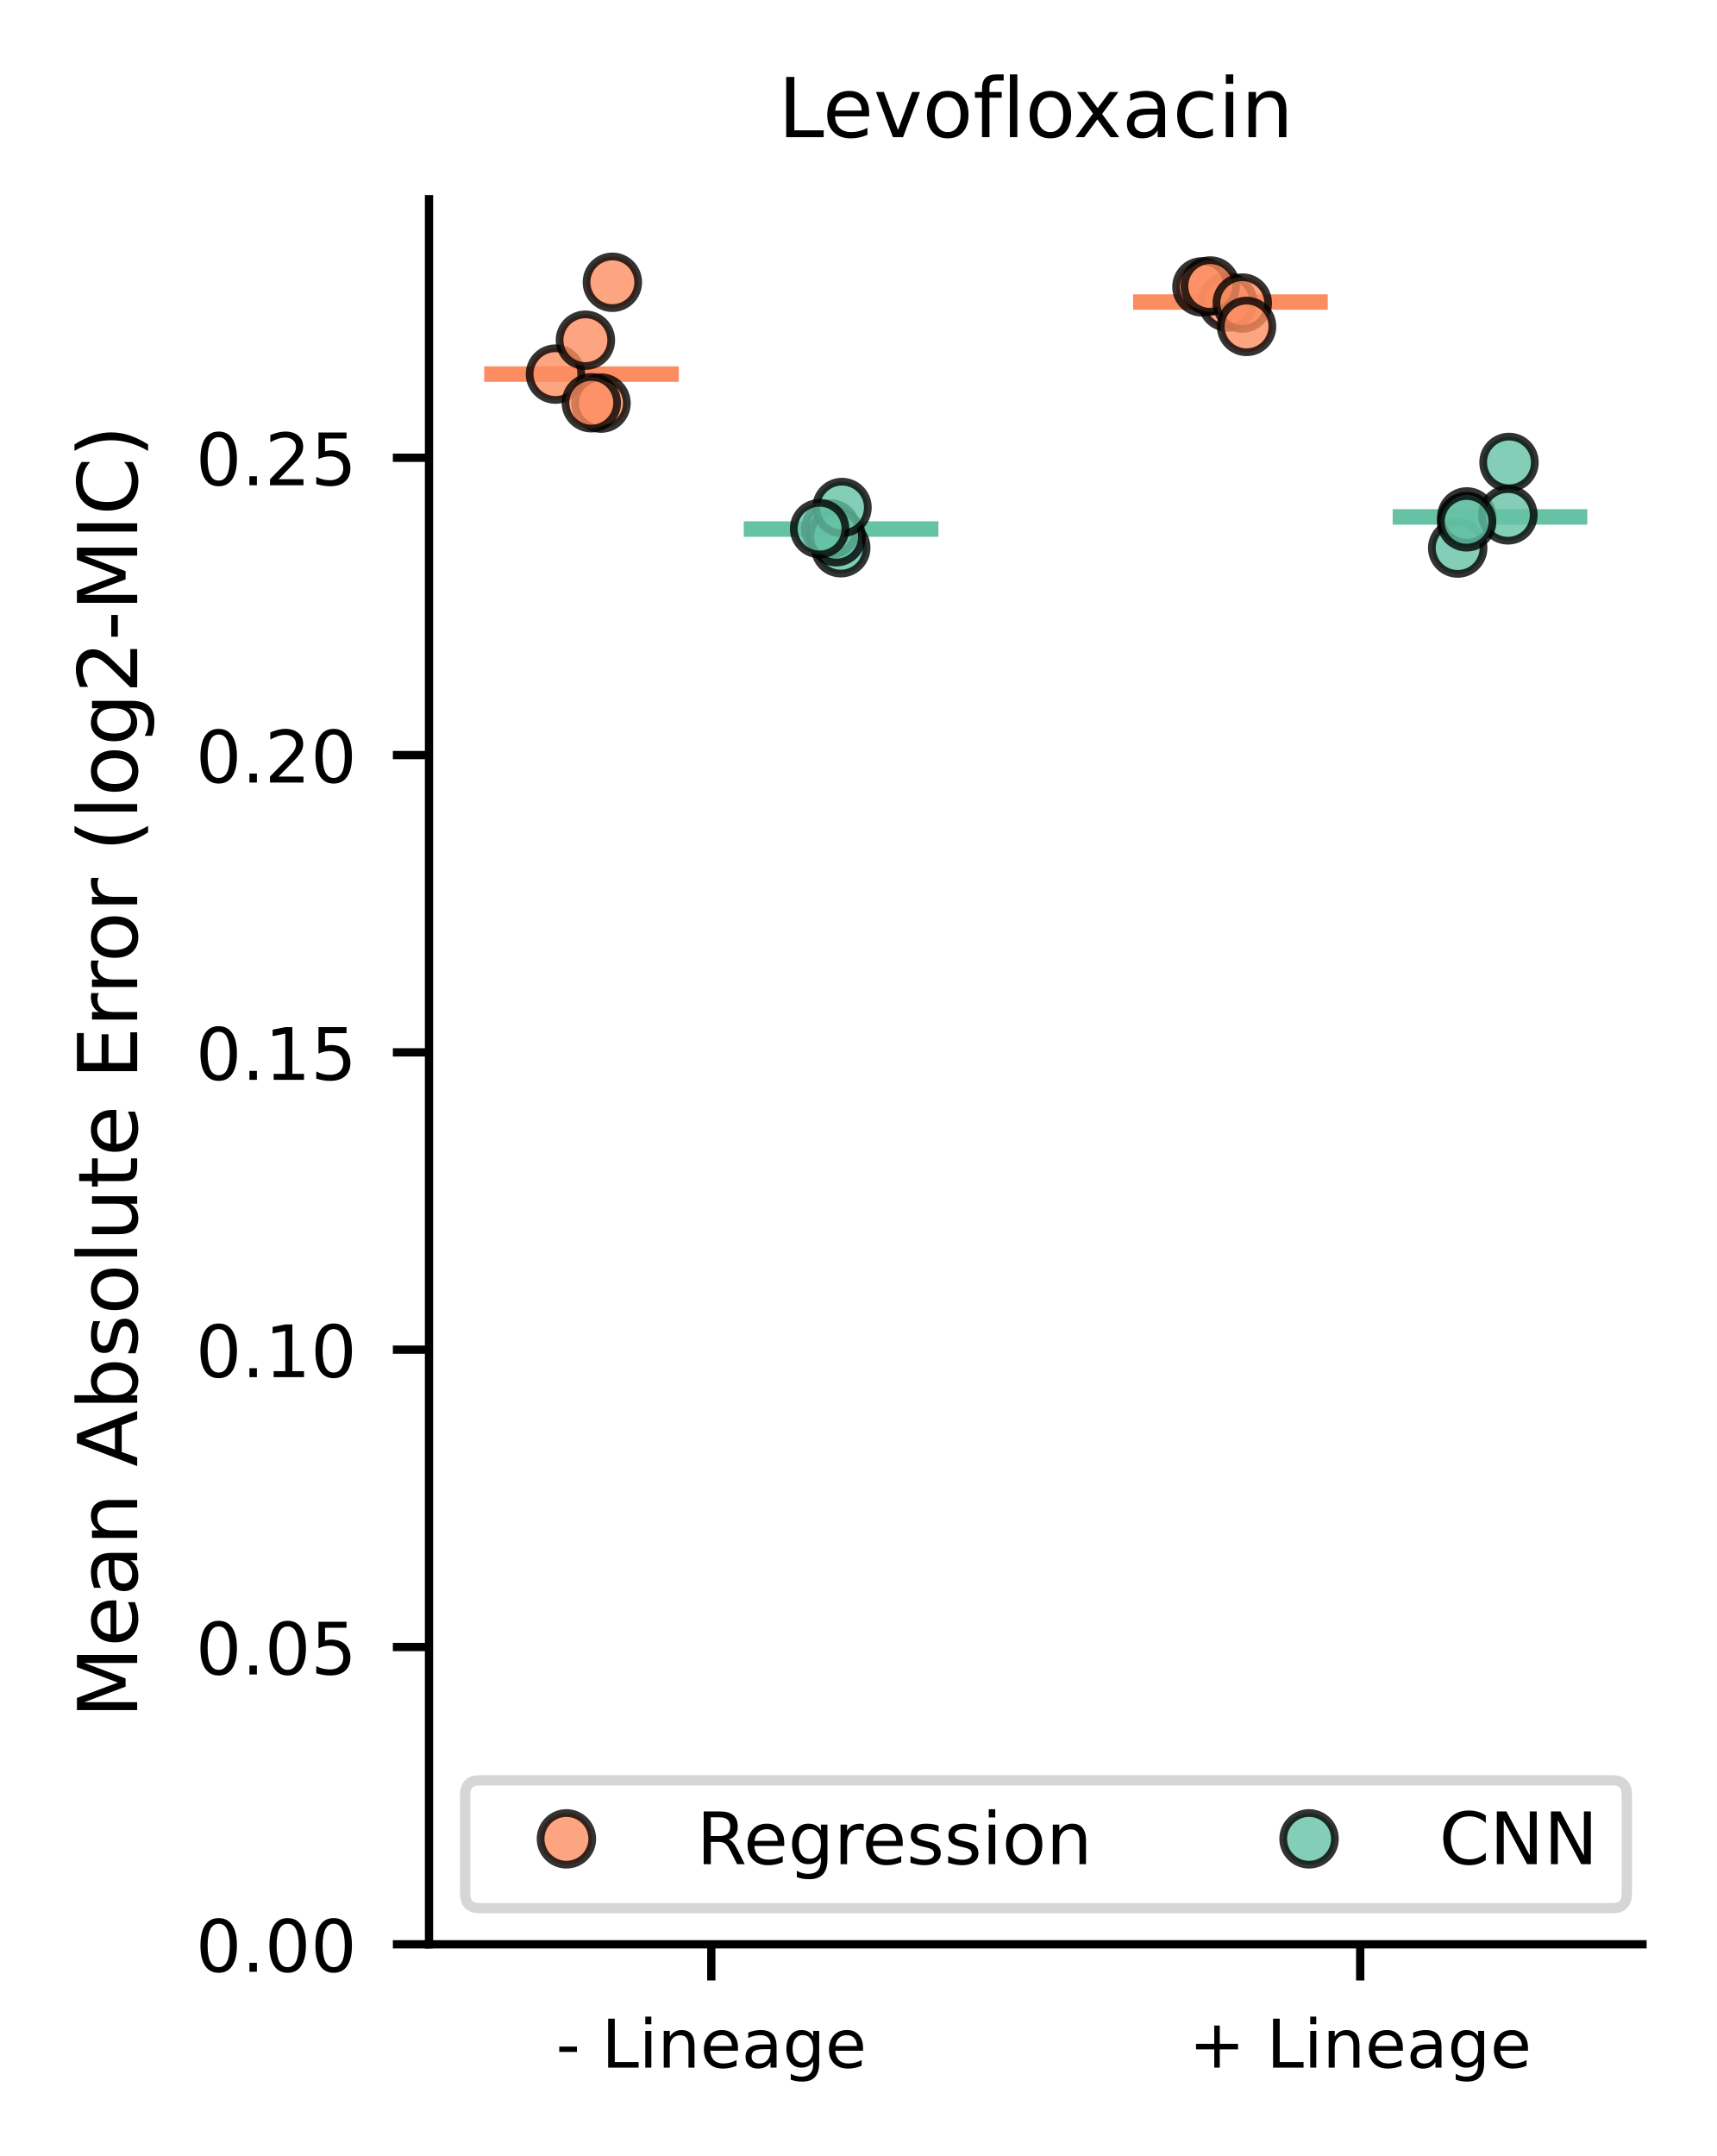
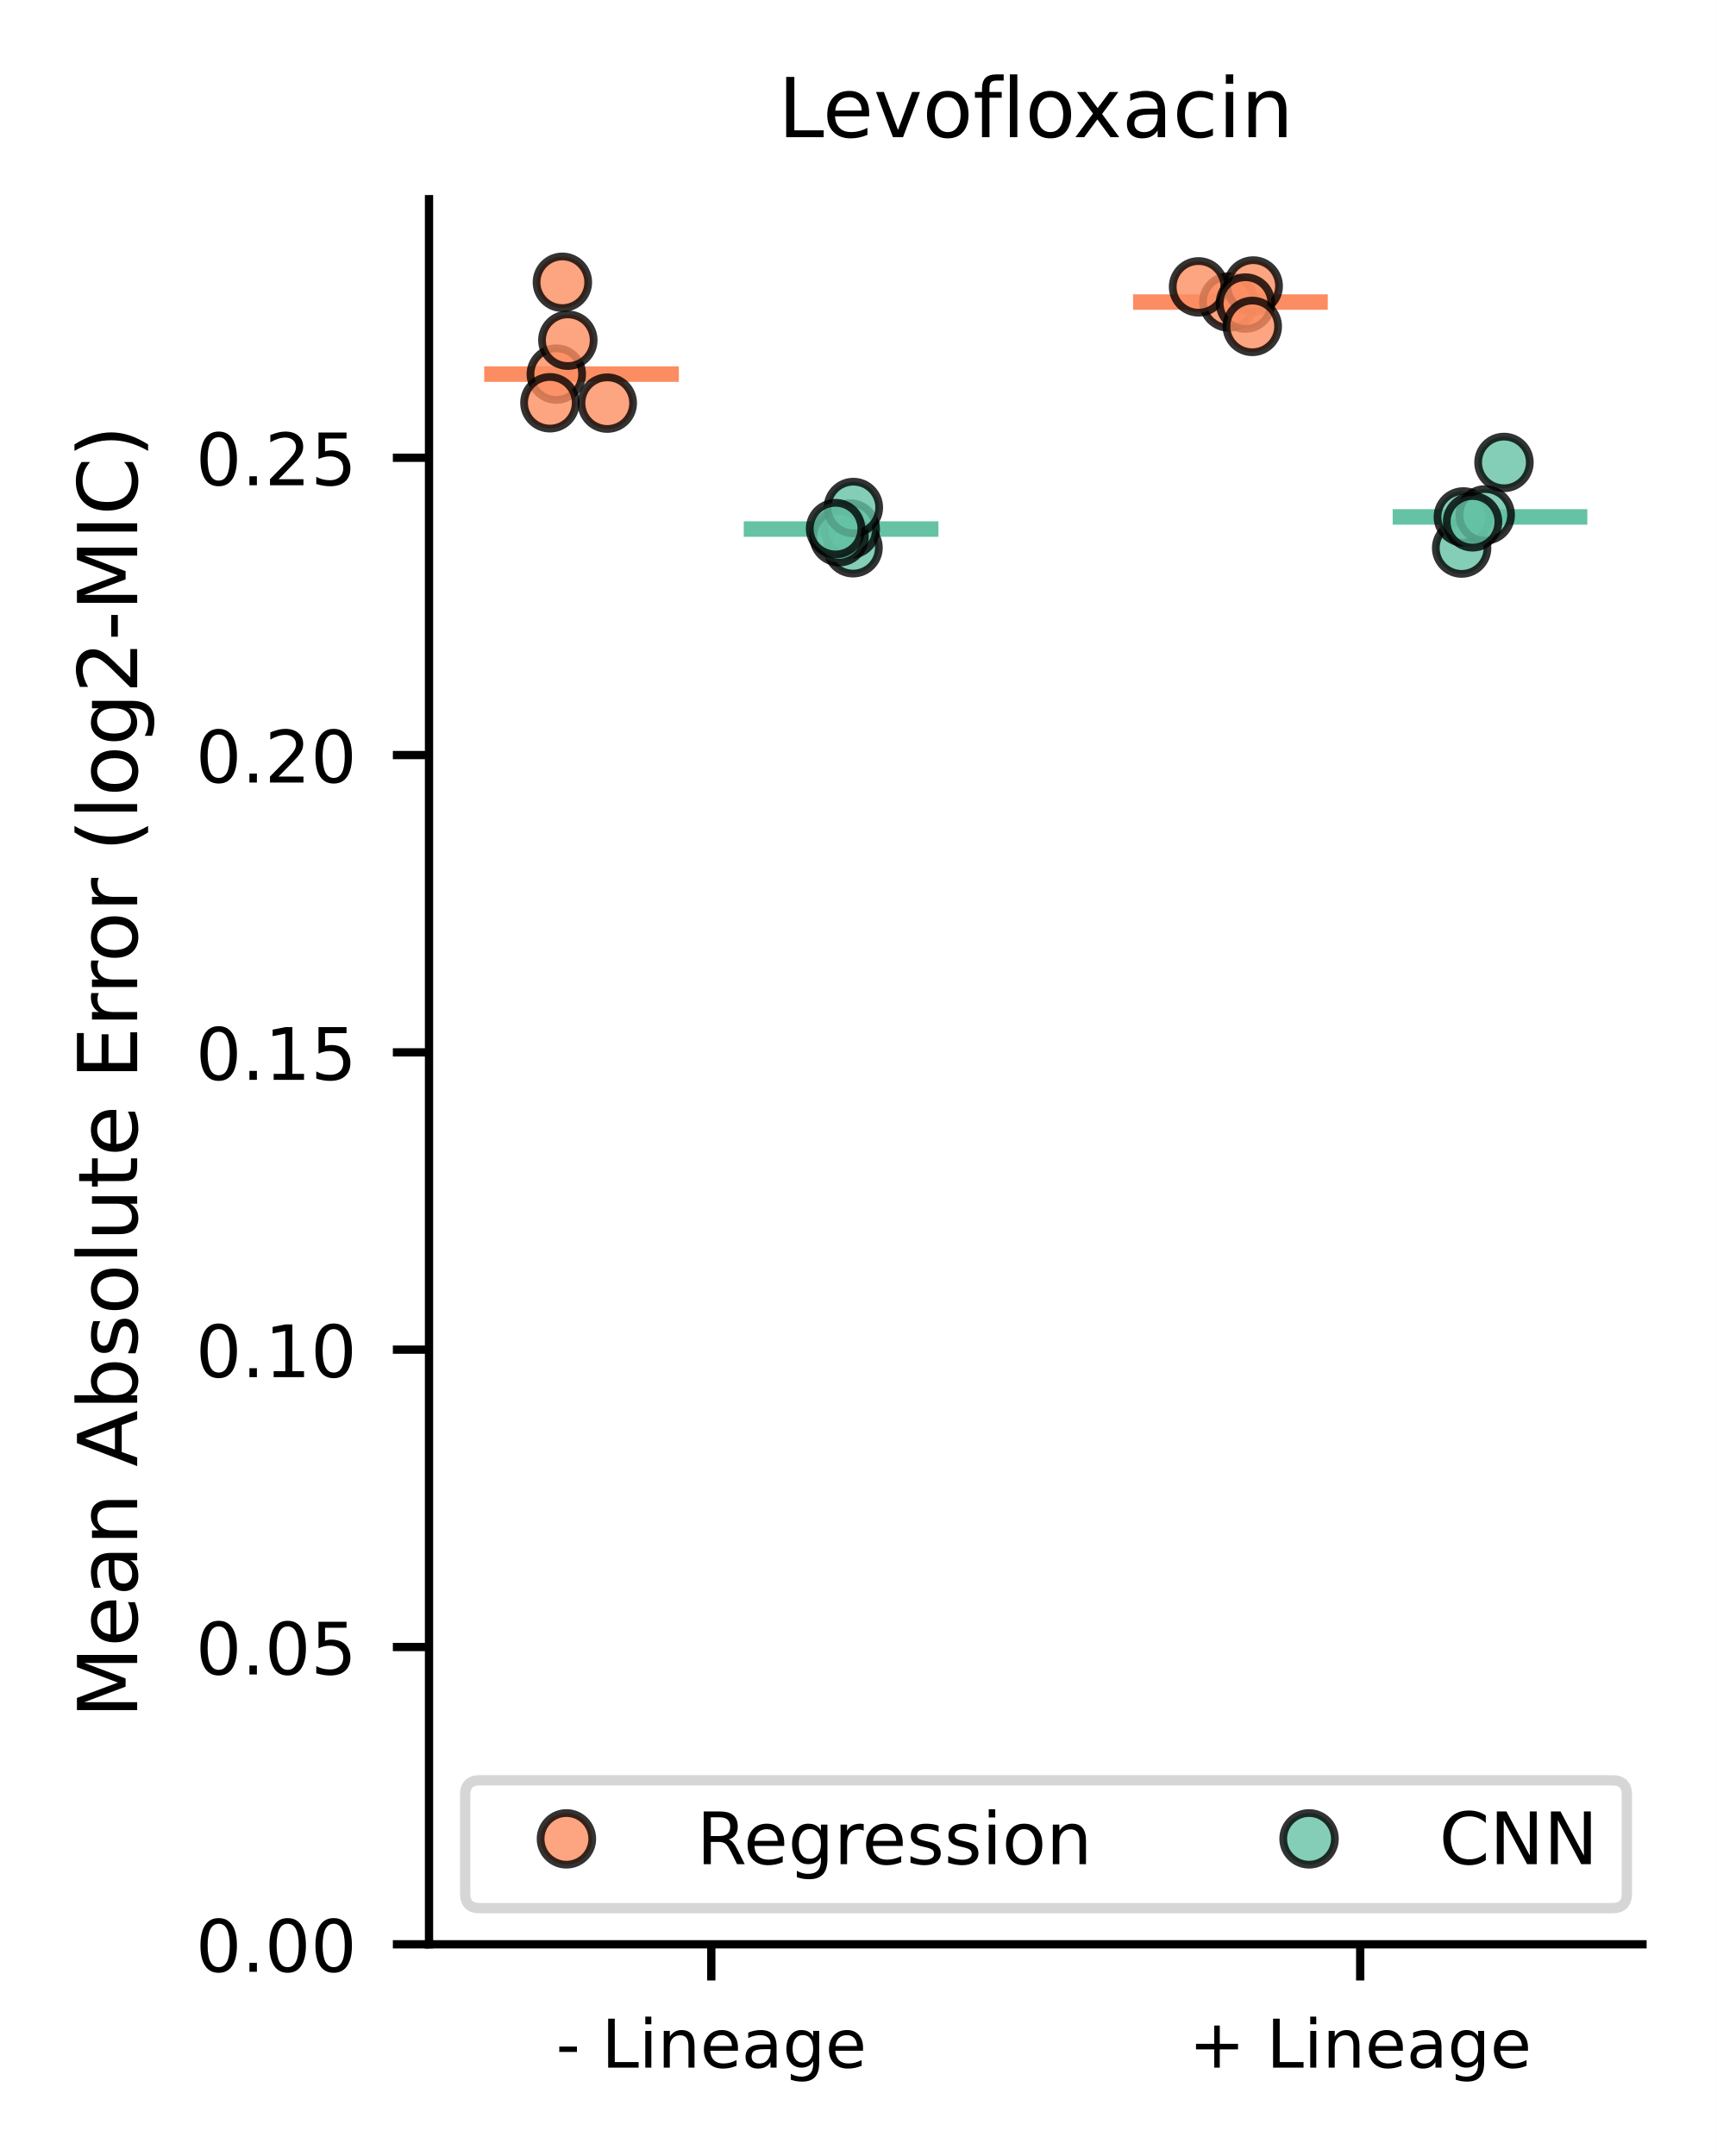
<svg xmlns="http://www.w3.org/2000/svg" xmlns:xlink="http://www.w3.org/1999/xlink" width="166.188pt" height="208.69pt" viewBox="0 0 166.188 208.69" version="1.1">
  <defs>
    <style type="text/css">*{stroke-linejoin: round; stroke-linecap: butt}</style>
  </defs>
  <g id="figure_1">
    <g id="patch_1">
      <path d="M 0 208.69  L 166.188 208.69  L 166.188 0  L 0 0  z " style="fill: #ffffff" />
    </g>
    <g id="axes_1">
      <g id="patch_2">
        <path d="M 41.528 188.199  L 158.988 188.199  L 158.988 19.279  L 41.528 19.279  z " style="fill: #ffffff" />
      </g>
      <g id="LineCollection_1">
-         <path d="M 46.868 36.212  L 65.711 36.212  " clip-path="url(#p9107a3d9a0)" style="fill: none; stroke: #fc8d62; stroke-width: 1.5" />
+         <path d="M 46.868 36.212  L 65.711 36.212  " clip-path="url(#p722f1b1a01)" style="fill: none; stroke: #fc8d62; stroke-width: 1.5" />
      </g>
      <g id="LineCollection_2">
-         <path d="M 71.993 51.211  L 90.837 51.211  " clip-path="url(#p9107a3d9a0)" style="fill: none; stroke: #66c2a5; stroke-width: 1.5" />
+         <path d="M 71.993 51.211  L 90.837 51.211  " clip-path="url(#p722f1b1a01)" style="fill: none; stroke: #66c2a5; stroke-width: 1.5" />
      </g>
      <g id="LineCollection_3">
-         <path d="M 109.68 29.235  L 128.524 29.235  " clip-path="url(#p9107a3d9a0)" style="fill: none; stroke: #fc8d62; stroke-width: 1.5" />
+         <path d="M 109.68 29.235  L 128.524 29.235  " clip-path="url(#p722f1b1a01)" style="fill: none; stroke: #fc8d62; stroke-width: 1.5" />
      </g>
      <g id="LineCollection_4">
-         <path d="M 134.805 50.036  L 153.649 50.036  " clip-path="url(#p9107a3d9a0)" style="fill: none; stroke: #66c2a5; stroke-width: 1.5" />
+         <path d="M 134.805 50.036  L 153.649 50.036  " clip-path="url(#p722f1b1a01)" style="fill: none; stroke: #66c2a5; stroke-width: 1.5" />
      </g>
      <g id="PathCollection_1">
        <defs>
-           <path id="C0_0_43c1bd835c" d="M 0 2.5  C 0.663 2.5 1.299 2.237 1.768 1.768  C 2.237 1.299 2.5 0.663 2.5 -0  C 2.5 -0.663 2.237 -1.299 1.768 -1.768  C 1.299 -2.237 0.663 -2.5 0 -2.5  C -0.663 -2.5 -1.299 -2.237 -1.768 -1.768  C -2.237 -1.299 -2.5 -0.663 -2.5 0  C -2.5 0.663 -2.237 1.299 -1.768 1.768  C -1.299 2.237 -0.663 2.5 0 2.5  z " />
+           <path id="C0_0_57e4d39841" d="M 0 2.5  C 0.663 2.5 1.299 2.237 1.768 1.768  C 2.237 1.299 2.5 0.663 2.5 -0  C 2.5 -0.663 2.237 -1.299 1.768 -1.768  C 1.299 -2.237 0.663 -2.5 0 -2.5  C -0.663 -2.5 -1.299 -2.237 -1.768 -1.768  C -2.237 -1.299 -2.5 -0.663 -2.5 0  C -2.5 0.663 -2.237 1.299 -1.768 1.768  C -1.299 2.237 -0.663 2.5 0 2.5  z " />
        </defs>
-         <g clip-path="url(#p9107a3d9a0)">
-           <use xlink:href="#C0_0_43c1bd835c" x="58.176" y="39.021" style="fill: #fc8d62; fill-opacity: 0.8; stroke: #000000; stroke-opacity: 0.8; stroke-width: 0.75" />
-         </g>
-         <g clip-path="url(#p9107a3d9a0)">
-           <use xlink:href="#C0_0_43c1bd835c" x="53.767" y="36.212" style="fill: #fc8d62; fill-opacity: 0.8; stroke: #000000; stroke-opacity: 0.8; stroke-width: 0.75" />
-         </g>
-         <g clip-path="url(#p9107a3d9a0)">
-           <use xlink:href="#C0_0_43c1bd835c" x="57.237" y="38.987" style="fill: #fc8d62; fill-opacity: 0.8; stroke: #000000; stroke-opacity: 0.8; stroke-width: 0.75" />
-         </g>
-         <g clip-path="url(#p9107a3d9a0)">
-           <use xlink:href="#C0_0_43c1bd835c" x="59.276" y="27.323" style="fill: #fc8d62; fill-opacity: 0.8; stroke: #000000; stroke-opacity: 0.8; stroke-width: 0.75" />
-         </g>
-         <g clip-path="url(#p9107a3d9a0)">
-           <use xlink:href="#C0_0_43c1bd835c" x="56.666" y="32.931" style="fill: #fc8d62; fill-opacity: 0.8; stroke: #000000; stroke-opacity: 0.8; stroke-width: 0.75" />
+         <g clip-path="url(#p722f1b1a01)">
+           <use xlink:href="#C0_0_57e4d39841" x="58.784" y="39.021" style="fill: #fc8d62; fill-opacity: 0.8; stroke: #000000; stroke-opacity: 0.8; stroke-width: 0.75" />
+         </g>
+         <g clip-path="url(#p722f1b1a01)">
+           <use xlink:href="#C0_0_57e4d39841" x="53.849" y="36.212" style="fill: #fc8d62; fill-opacity: 0.8; stroke: #000000; stroke-opacity: 0.8; stroke-width: 0.75" />
+         </g>
+         <g clip-path="url(#p722f1b1a01)">
+           <use xlink:href="#C0_0_57e4d39841" x="53.229" y="38.987" style="fill: #fc8d62; fill-opacity: 0.8; stroke: #000000; stroke-opacity: 0.8; stroke-width: 0.75" />
+         </g>
+         <g clip-path="url(#p722f1b1a01)">
+           <use xlink:href="#C0_0_57e4d39841" x="54.437" y="27.323" style="fill: #fc8d62; fill-opacity: 0.8; stroke: #000000; stroke-opacity: 0.8; stroke-width: 0.75" />
+         </g>
+         <g clip-path="url(#p722f1b1a01)">
+           <use xlink:href="#C0_0_57e4d39841" x="54.966" y="32.931" style="fill: #fc8d62; fill-opacity: 0.8; stroke: #000000; stroke-opacity: 0.8; stroke-width: 0.75" />
        </g>
      </g>
      <g id="PathCollection_2">
        <defs>
-           <path id="C1_0_d3b08a4617" d="M 0 2.5  C 0.663 2.5 1.299 2.237 1.768 1.768  C 2.237 1.299 2.5 0.663 2.5 -0  C 2.5 -0.663 2.237 -1.299 1.768 -1.768  C 1.299 -2.237 0.663 -2.5 0 -2.5  C -0.663 -2.5 -1.299 -2.237 -1.768 -1.768  C -2.237 -1.299 -2.5 -0.663 -2.5 0  C -2.5 0.663 -2.237 1.299 -1.768 1.768  C -1.299 2.237 -0.663 2.5 0 2.5  z " />
+           <path id="C1_0_a94f5ed12c" d="M 0 2.5  C 0.663 2.5 1.299 2.237 1.768 1.768  C 2.237 1.299 2.5 0.663 2.5 -0  C 2.5 -0.663 2.237 -1.299 1.768 -1.768  C 1.299 -2.237 0.663 -2.5 0 -2.5  C -0.663 -2.5 -1.299 -2.237 -1.768 -1.768  C -2.237 -1.299 -2.5 -0.663 -2.5 0  C -2.5 0.663 -2.237 1.299 -1.768 1.768  C -1.299 2.237 -0.663 2.5 0 2.5  z " />
        </defs>
-         <g clip-path="url(#p9107a3d9a0)">
-           <use xlink:href="#C1_0_d3b08a4617" x="81.384" y="53.02" style="fill: #66c2a5; fill-opacity: 0.8; stroke: #000000; stroke-opacity: 0.8; stroke-width: 0.75" />
-         </g>
-         <g clip-path="url(#p9107a3d9a0)">
-           <use xlink:href="#C1_0_d3b08a4617" x="80.415" y="51.211" style="fill: #66c2a5; fill-opacity: 0.8; stroke: #000000; stroke-opacity: 0.8; stroke-width: 0.75" />
-         </g>
-         <g clip-path="url(#p9107a3d9a0)">
-           <use xlink:href="#C1_0_d3b08a4617" x="80.94" y="51.951" style="fill: #66c2a5; fill-opacity: 0.8; stroke: #000000; stroke-opacity: 0.8; stroke-width: 0.75" />
-         </g>
-         <g clip-path="url(#p9107a3d9a0)">
-           <use xlink:href="#C1_0_d3b08a4617" x="81.504" y="49.124" style="fill: #66c2a5; fill-opacity: 0.8; stroke: #000000; stroke-opacity: 0.8; stroke-width: 0.75" />
-         </g>
-         <g clip-path="url(#p9107a3d9a0)">
-           <use xlink:href="#C1_0_d3b08a4617" x="79.335" y="51.169" style="fill: #66c2a5; fill-opacity: 0.8; stroke: #000000; stroke-opacity: 0.8; stroke-width: 0.75" />
+         <g clip-path="url(#p722f1b1a01)">
+           <use xlink:href="#C1_0_a94f5ed12c" x="82.572" y="53.02" style="fill: #66c2a5; fill-opacity: 0.8; stroke: #000000; stroke-opacity: 0.8; stroke-width: 0.75" />
+         </g>
+         <g clip-path="url(#p722f1b1a01)">
+           <use xlink:href="#C1_0_a94f5ed12c" x="82.303" y="51.211" style="fill: #66c2a5; fill-opacity: 0.8; stroke: #000000; stroke-opacity: 0.8; stroke-width: 0.75" />
+         </g>
+         <g clip-path="url(#p722f1b1a01)">
+           <use xlink:href="#C1_0_a94f5ed12c" x="81.22" y="51.951" style="fill: #66c2a5; fill-opacity: 0.8; stroke: #000000; stroke-opacity: 0.8; stroke-width: 0.75" />
+         </g>
+         <g clip-path="url(#p722f1b1a01)">
+           <use xlink:href="#C1_0_a94f5ed12c" x="82.603" y="49.124" style="fill: #66c2a5; fill-opacity: 0.8; stroke: #000000; stroke-opacity: 0.8; stroke-width: 0.75" />
+         </g>
+         <g clip-path="url(#p722f1b1a01)">
+           <use xlink:href="#C1_0_a94f5ed12c" x="80.878" y="51.169" style="fill: #66c2a5; fill-opacity: 0.8; stroke: #000000; stroke-opacity: 0.8; stroke-width: 0.75" />
        </g>
      </g>
      <g id="PathCollection_3">
        <defs>
-           <path id="C2_0_ad706d14e1" d="M 0 2.5  C 0.663 2.5 1.299 2.237 1.768 1.768  C 2.237 1.299 2.5 0.663 2.5 -0  C 2.5 -0.663 2.237 -1.299 1.768 -1.768  C 1.299 -2.237 0.663 -2.5 0 -2.5  C -0.663 -2.5 -1.299 -2.237 -1.768 -1.768  C -2.237 -1.299 -2.5 -0.663 -2.5 0  C -2.5 0.663 -2.237 1.299 -1.768 1.768  C -1.299 2.237 -0.663 2.5 0 2.5  z " />
+           <path id="C2_0_603ee4350a" d="M 0 2.5  C 0.663 2.5 1.299 2.237 1.768 1.768  C 2.237 1.299 2.5 0.663 2.5 -0  C 2.5 -0.663 2.237 -1.299 1.768 -1.768  C 1.299 -2.237 0.663 -2.5 0 -2.5  C -0.663 -2.5 -1.299 -2.237 -1.768 -1.768  C -2.237 -1.299 -2.5 -0.663 -2.5 0  C -2.5 0.663 -2.237 1.299 -1.768 1.768  C -1.299 2.237 -0.663 2.5 0 2.5  z " />
        </defs>
-         <g clip-path="url(#p9107a3d9a0)">
-           <use xlink:href="#C2_0_ad706d14e1" x="118.823" y="29.235" style="fill: #fc8d62; fill-opacity: 0.8; stroke: #000000; stroke-opacity: 0.8; stroke-width: 0.75" />
-         </g>
-         <g clip-path="url(#p9107a3d9a0)">
-           <use xlink:href="#C2_0_ad706d14e1" x="116.343" y="27.767" style="fill: #fc8d62; fill-opacity: 0.8; stroke: #000000; stroke-opacity: 0.8; stroke-width: 0.75" />
-         </g>
-         <g clip-path="url(#p9107a3d9a0)">
-           <use xlink:href="#C2_0_ad706d14e1" x="117.15" y="27.683" style="fill: #fc8d62; fill-opacity: 0.8; stroke: #000000; stroke-opacity: 0.8; stroke-width: 0.75" />
-         </g>
-         <g clip-path="url(#p9107a3d9a0)">
-           <use xlink:href="#C2_0_ad706d14e1" x="120.252" y="29.334" style="fill: #fc8d62; fill-opacity: 0.8; stroke: #000000; stroke-opacity: 0.8; stroke-width: 0.75" />
-         </g>
-         <g clip-path="url(#p9107a3d9a0)">
-           <use xlink:href="#C2_0_ad706d14e1" x="120.663" y="31.596" style="fill: #fc8d62; fill-opacity: 0.8; stroke: #000000; stroke-opacity: 0.8; stroke-width: 0.75" />
+         <g clip-path="url(#p722f1b1a01)">
+           <use xlink:href="#C2_0_603ee4350a" x="118.941" y="29.235" style="fill: #fc8d62; fill-opacity: 0.8; stroke: #000000; stroke-opacity: 0.8; stroke-width: 0.75" />
+         </g>
+         <g clip-path="url(#p722f1b1a01)">
+           <use xlink:href="#C2_0_603ee4350a" x="116.016" y="27.767" style="fill: #fc8d62; fill-opacity: 0.8; stroke: #000000; stroke-opacity: 0.8; stroke-width: 0.75" />
+         </g>
+         <g clip-path="url(#p722f1b1a01)">
+           <use xlink:href="#C2_0_603ee4350a" x="121.308" y="27.683" style="fill: #fc8d62; fill-opacity: 0.8; stroke: #000000; stroke-opacity: 0.8; stroke-width: 0.75" />
+         </g>
+         <g clip-path="url(#p722f1b1a01)">
+           <use xlink:href="#C2_0_603ee4350a" x="120.558" y="29.334" style="fill: #fc8d62; fill-opacity: 0.8; stroke: #000000; stroke-opacity: 0.8; stroke-width: 0.75" />
+         </g>
+         <g clip-path="url(#p722f1b1a01)">
+           <use xlink:href="#C2_0_603ee4350a" x="121.218" y="31.596" style="fill: #fc8d62; fill-opacity: 0.8; stroke: #000000; stroke-opacity: 0.8; stroke-width: 0.75" />
        </g>
      </g>
      <g id="PathCollection_4">
        <defs>
-           <path id="C3_0_09619eeb55" d="M 0 2.5  C 0.663 2.5 1.299 2.237 1.768 1.768  C 2.237 1.299 2.5 0.663 2.5 -0  C 2.5 -0.663 2.237 -1.299 1.768 -1.768  C 1.299 -2.237 0.663 -2.5 0 -2.5  C -0.663 -2.5 -1.299 -2.237 -1.768 -1.768  C -2.237 -1.299 -2.5 -0.663 -2.5 0  C -2.5 0.663 -2.237 1.299 -1.768 1.768  C -1.299 2.237 -0.663 2.5 0 2.5  z " />
+           <path id="C3_0_8604ff1589" d="M 0 2.5  C 0.663 2.5 1.299 2.237 1.768 1.768  C 2.237 1.299 2.5 0.663 2.5 -0  C 2.5 -0.663 2.237 -1.299 1.768 -1.768  C 1.299 -2.237 0.663 -2.5 0 -2.5  C -0.663 -2.5 -1.299 -2.237 -1.768 -1.768  C -2.237 -1.299 -2.5 -0.663 -2.5 0  C -2.5 0.663 -2.237 1.299 -1.768 1.768  C -1.299 2.237 -0.663 2.5 0 2.5  z " />
        </defs>
-         <g clip-path="url(#p9107a3d9a0)">
-           <use xlink:href="#C3_0_09619eeb55" x="141.101" y="53.049" style="fill: #66c2a5; fill-opacity: 0.8; stroke: #000000; stroke-opacity: 0.8; stroke-width: 0.75" />
-         </g>
-         <g clip-path="url(#p9107a3d9a0)">
-           <use xlink:href="#C3_0_09619eeb55" x="146.067" y="44.761" style="fill: #66c2a5; fill-opacity: 0.8; stroke: #000000; stroke-opacity: 0.8; stroke-width: 0.75" />
-         </g>
-         <g clip-path="url(#p9107a3d9a0)">
-           <use xlink:href="#C3_0_09619eeb55" x="141.985" y="50.036" style="fill: #66c2a5; fill-opacity: 0.8; stroke: #000000; stroke-opacity: 0.8; stroke-width: 0.75" />
-         </g>
-         <g clip-path="url(#p9107a3d9a0)">
-           <use xlink:href="#C3_0_09619eeb55" x="145.96" y="49.837" style="fill: #66c2a5; fill-opacity: 0.8; stroke: #000000; stroke-opacity: 0.8; stroke-width: 0.75" />
-         </g>
-         <g clip-path="url(#p9107a3d9a0)">
-           <use xlink:href="#C3_0_09619eeb55" x="141.961" y="50.51" style="fill: #66c2a5; fill-opacity: 0.8; stroke: #000000; stroke-opacity: 0.8; stroke-width: 0.75" />
+         <g clip-path="url(#p722f1b1a01)">
+           <use xlink:href="#C3_0_8604ff1589" x="141.482" y="53.049" style="fill: #66c2a5; fill-opacity: 0.8; stroke: #000000; stroke-opacity: 0.8; stroke-width: 0.75" />
+         </g>
+         <g clip-path="url(#p722f1b1a01)">
+           <use xlink:href="#C3_0_8604ff1589" x="145.581" y="44.761" style="fill: #66c2a5; fill-opacity: 0.8; stroke: #000000; stroke-opacity: 0.8; stroke-width: 0.75" />
+         </g>
+         <g clip-path="url(#p722f1b1a01)">
+           <use xlink:href="#C3_0_8604ff1589" x="141.646" y="50.036" style="fill: #66c2a5; fill-opacity: 0.8; stroke: #000000; stroke-opacity: 0.8; stroke-width: 0.75" />
+         </g>
+         <g clip-path="url(#p722f1b1a01)">
+           <use xlink:href="#C3_0_8604ff1589" x="143.767" y="49.837" style="fill: #66c2a5; fill-opacity: 0.8; stroke: #000000; stroke-opacity: 0.8; stroke-width: 0.75" />
+         </g>
+         <g clip-path="url(#p722f1b1a01)">
+           <use xlink:href="#C3_0_8604ff1589" x="142.54" y="50.51" style="fill: #66c2a5; fill-opacity: 0.8; stroke: #000000; stroke-opacity: 0.8; stroke-width: 0.75" />
        </g>
      </g>
      <g id="line2d_1" />
      <g id="line2d_2" />
      <g id="matplotlib.axis_1">
        <g id="xtick_1">
          <g id="line2d_3">
            <defs>
-               <path id="m48ecf55c02" d="M 0 0  L 0 3.5  " style="stroke: #000000; stroke-width: 0.8" />
+               <path id="m65cdf5819b" d="M 0 0  L 0 3.5  " style="stroke: #000000; stroke-width: 0.8" />
            </defs>
            <g>
-               <use xlink:href="#m48ecf55c02" x="68.852" y="188.199" style="stroke: #000000; stroke-width: 0.8" />
+               <use xlink:href="#m65cdf5819b" x="68.852" y="188.199" style="stroke: #000000; stroke-width: 0.8" />
            </g>
          </g>
          <g id="text_1">
            <g transform="translate(53.81874 200.1377) scale(0.065 -0.065)">
              <defs>
                <path id="DejaVuSans-2d" d="M 313 2009  L 1997 2009  L 1997 1497  L 313 1497  L 313 2009  z " transform="scale(0.015625)" />
                <path id="DejaVuSans-20" transform="scale(0.015625)" />
                <path id="DejaVuSans-4c" d="M 628 4666  L 1259 4666  L 1259 531  L 3531 531  L 3531 0  L 628 0  L 628 4666  z " transform="scale(0.015625)" />
                <path id="DejaVuSans-69" d="M 603 3500  L 1178 3500  L 1178 0  L 603 0  L 603 3500  z M 603 4863  L 1178 4863  L 1178 4134  L 603 4134  L 603 4863  z " transform="scale(0.015625)" />
                <path id="DejaVuSans-6e" d="M 3513 2113  L 3513 0  L 2938 0  L 2938 2094  Q 2938 2591 2744 2837  Q 2550 3084 2163 3084  Q 1697 3084 1428 2787  Q 1159 2491 1159 1978  L 1159 0  L 581 0  L 581 3500  L 1159 3500  L 1159 2956  Q 1366 3272 1645 3428  Q 1925 3584 2291 3584  Q 2894 3584 3203 3211  Q 3513 2838 3513 2113  z " transform="scale(0.015625)" />
                <path id="DejaVuSans-65" d="M 3597 1894  L 3597 1613  L 953 1613  Q 991 1019 1311 708  Q 1631 397 2203 397  Q 2534 397 2845 478  Q 3156 559 3463 722  L 3463 178  Q 3153 47 2828 -22  Q 2503 -91 2169 -91  Q 1331 -91 842 396  Q 353 884 353 1716  Q 353 2575 817 3079  Q 1281 3584 2069 3584  Q 2775 3584 3186 3129  Q 3597 2675 3597 1894  z M 3022 2063  Q 3016 2534 2758 2815  Q 2500 3097 2075 3097  Q 1594 3097 1305 2825  Q 1016 2553 972 2059  L 3022 2063  z " transform="scale(0.015625)" />
                <path id="DejaVuSans-61" d="M 2194 1759  Q 1497 1759 1228 1600  Q 959 1441 959 1056  Q 959 750 1161 570  Q 1363 391 1709 391  Q 2188 391 2477 730  Q 2766 1069 2766 1631  L 2766 1759  L 2194 1759  z M 3341 1997  L 3341 0  L 2766 0  L 2766 531  Q 2569 213 2275 61  Q 1981 -91 1556 -91  Q 1019 -91 701 211  Q 384 513 384 1019  Q 384 1609 779 1909  Q 1175 2209 1959 2209  L 2766 2209  L 2766 2266  Q 2766 2663 2505 2880  Q 2244 3097 1772 3097  Q 1472 3097 1187 3025  Q 903 2953 641 2809  L 641 3341  Q 956 3463 1253 3523  Q 1550 3584 1831 3584  Q 2591 3584 2966 3190  Q 3341 2797 3341 1997  z " transform="scale(0.015625)" />
                <path id="DejaVuSans-67" d="M 2906 1791  Q 2906 2416 2648 2759  Q 2391 3103 1925 3103  Q 1463 3103 1205 2759  Q 947 2416 947 1791  Q 947 1169 1205 825  Q 1463 481 1925 481  Q 2391 481 2648 825  Q 2906 1169 2906 1791  z M 3481 434  Q 3481 -459 3084 -895  Q 2688 -1331 1869 -1331  Q 1566 -1331 1297 -1286  Q 1028 -1241 775 -1147  L 775 -588  Q 1028 -725 1275 -790  Q 1522 -856 1778 -856  Q 2344 -856 2625 -561  Q 2906 -266 2906 331  L 2906 616  Q 2728 306 2450 153  Q 2172 0 1784 0  Q 1141 0 747 490  Q 353 981 353 1791  Q 353 2603 747 3093  Q 1141 3584 1784 3584  Q 2172 3584 2450 3431  Q 2728 3278 2906 2969  L 2906 3500  L 3481 3500  L 3481 434  z " transform="scale(0.015625)" />
              </defs>
              <use xlink:href="#DejaVuSans-2d" />
              <use xlink:href="#DejaVuSans-20" x="36.084" />
              <use xlink:href="#DejaVuSans-4c" x="67.871" />
              <use xlink:href="#DejaVuSans-69" x="123.584" />
              <use xlink:href="#DejaVuSans-6e" x="151.367" />
              <use xlink:href="#DejaVuSans-65" x="214.746" />
              <use xlink:href="#DejaVuSans-61" x="276.27" />
              <use xlink:href="#DejaVuSans-67" x="337.549" />
              <use xlink:href="#DejaVuSans-65" x="401.025" />
            </g>
          </g>
        </g>
        <g id="xtick_2">
          <g id="line2d_4">
            <g>
-               <use xlink:href="#m48ecf55c02" x="131.665" y="188.199" style="stroke: #000000; stroke-width: 0.8" />
+               <use xlink:href="#m65cdf5819b" x="131.665" y="188.199" style="stroke: #000000; stroke-width: 0.8" />
            </g>
          </g>
          <g id="text_2">
            <g transform="translate(115.0807 200.1377) scale(0.065 -0.065)">
              <defs>
                <path id="DejaVuSans-2b" d="M 2944 4013  L 2944 2272  L 4684 2272  L 4684 1741  L 2944 1741  L 2944 0  L 2419 0  L 2419 1741  L 678 1741  L 678 2272  L 2419 2272  L 2419 4013  L 2944 4013  z " transform="scale(0.015625)" />
              </defs>
              <use xlink:href="#DejaVuSans-2b" />
              <use xlink:href="#DejaVuSans-20" x="83.789" />
              <use xlink:href="#DejaVuSans-4c" x="115.576" />
              <use xlink:href="#DejaVuSans-69" x="171.289" />
              <use xlink:href="#DejaVuSans-6e" x="199.072" />
              <use xlink:href="#DejaVuSans-65" x="262.451" />
              <use xlink:href="#DejaVuSans-61" x="323.975" />
              <use xlink:href="#DejaVuSans-67" x="385.254" />
              <use xlink:href="#DejaVuSans-65" x="448.73" />
            </g>
          </g>
        </g>
      </g>
      <g id="matplotlib.axis_2">
        <g id="ytick_1">
          <g id="line2d_5">
            <defs>
-               <path id="m5577fa0337" d="M 0 0  L -3.5 0  " style="stroke: #000000; stroke-width: 0.8" />
+               <path id="m0baddd2d8e" d="M 0 0  L -3.5 0  " style="stroke: #000000; stroke-width: 0.8" />
            </defs>
            <g>
-               <use xlink:href="#m5577fa0337" x="41.528" y="188.199" style="stroke: #000000; stroke-width: 0.8" />
+               <use xlink:href="#m0baddd2d8e" x="41.528" y="188.199" style="stroke: #000000; stroke-width: 0.8" />
            </g>
          </g>
          <g id="text_3">
            <g transform="translate(18.9425 190.8582) scale(0.07 -0.07)">
              <defs>
                <path id="DejaVuSans-30" d="M 2034 4250  Q 1547 4250 1301 3770  Q 1056 3291 1056 2328  Q 1056 1369 1301 889  Q 1547 409 2034 409  Q 2525 409 2770 889  Q 3016 1369 3016 2328  Q 3016 3291 2770 3770  Q 2525 4250 2034 4250  z M 2034 4750  Q 2819 4750 3233 4129  Q 3647 3509 3647 2328  Q 3647 1150 3233 529  Q 2819 -91 2034 -91  Q 1250 -91 836 529  Q 422 1150 422 2328  Q 422 3509 836 4129  Q 1250 4750 2034 4750  z " transform="scale(0.015625)" />
                <path id="DejaVuSans-2e" d="M 684 794  L 1344 794  L 1344 0  L 684 0  L 684 794  z " transform="scale(0.015625)" />
              </defs>
              <use xlink:href="#DejaVuSans-30" />
              <use xlink:href="#DejaVuSans-2e" x="63.623" />
              <use xlink:href="#DejaVuSans-30" x="95.41" />
              <use xlink:href="#DejaVuSans-30" x="159.033" />
            </g>
          </g>
        </g>
        <g id="ytick_2">
          <g id="line2d_6">
            <g>
-               <use xlink:href="#m5577fa0337" x="41.528" y="159.421" style="stroke: #000000; stroke-width: 0.8" />
+               <use xlink:href="#m0baddd2d8e" x="41.528" y="159.421" style="stroke: #000000; stroke-width: 0.8" />
            </g>
          </g>
          <g id="text_4">
            <g transform="translate(18.9425 162.0801) scale(0.07 -0.07)">
              <defs>
                <path id="DejaVuSans-35" d="M 691 4666  L 3169 4666  L 3169 4134  L 1269 4134  L 1269 2991  Q 1406 3038 1543 3061  Q 1681 3084 1819 3084  Q 2600 3084 3056 2656  Q 3513 2228 3513 1497  Q 3513 744 3044 326  Q 2575 -91 1722 -91  Q 1428 -91 1123 -41  Q 819 9 494 109  L 494 744  Q 775 591 1075 516  Q 1375 441 1709 441  Q 2250 441 2565 725  Q 2881 1009 2881 1497  Q 2881 1984 2565 2268  Q 2250 2553 1709 2553  Q 1456 2553 1204 2497  Q 953 2441 691 2322  L 691 4666  z " transform="scale(0.015625)" />
              </defs>
              <use xlink:href="#DejaVuSans-30" />
              <use xlink:href="#DejaVuSans-2e" x="63.623" />
              <use xlink:href="#DejaVuSans-30" x="95.41" />
              <use xlink:href="#DejaVuSans-35" x="159.033" />
            </g>
          </g>
        </g>
        <g id="ytick_3">
          <g id="line2d_7">
            <g>
-               <use xlink:href="#m5577fa0337" x="41.528" y="130.642" style="stroke: #000000; stroke-width: 0.8" />
+               <use xlink:href="#m0baddd2d8e" x="41.528" y="130.642" style="stroke: #000000; stroke-width: 0.8" />
            </g>
          </g>
          <g id="text_5">
            <g transform="translate(18.9425 133.3019) scale(0.07 -0.07)">
              <defs>
                <path id="DejaVuSans-31" d="M 794 531  L 1825 531  L 1825 4091  L 703 3866  L 703 4441  L 1819 4666  L 2450 4666  L 2450 531  L 3481 531  L 3481 0  L 794 0  L 794 531  z " transform="scale(0.015625)" />
              </defs>
              <use xlink:href="#DejaVuSans-30" />
              <use xlink:href="#DejaVuSans-2e" x="63.623" />
              <use xlink:href="#DejaVuSans-31" x="95.41" />
              <use xlink:href="#DejaVuSans-30" x="159.033" />
            </g>
          </g>
        </g>
        <g id="ytick_4">
          <g id="line2d_8">
            <g>
-               <use xlink:href="#m5577fa0337" x="41.528" y="101.864" style="stroke: #000000; stroke-width: 0.8" />
+               <use xlink:href="#m0baddd2d8e" x="41.528" y="101.864" style="stroke: #000000; stroke-width: 0.8" />
            </g>
          </g>
          <g id="text_6">
            <g transform="translate(18.9425 104.5238) scale(0.07 -0.07)">
              <use xlink:href="#DejaVuSans-30" />
              <use xlink:href="#DejaVuSans-2e" x="63.623" />
              <use xlink:href="#DejaVuSans-31" x="95.41" />
              <use xlink:href="#DejaVuSans-35" x="159.033" />
            </g>
          </g>
        </g>
        <g id="ytick_5">
          <g id="line2d_9">
            <g>
-               <use xlink:href="#m5577fa0337" x="41.528" y="73.086" style="stroke: #000000; stroke-width: 0.8" />
+               <use xlink:href="#m0baddd2d8e" x="41.528" y="73.086" style="stroke: #000000; stroke-width: 0.8" />
            </g>
          </g>
          <g id="text_7">
            <g transform="translate(18.9425 75.74563) scale(0.07 -0.07)">
              <defs>
                <path id="DejaVuSans-32" d="M 1228 531  L 3431 531  L 3431 0  L 469 0  L 469 531  Q 828 903 1448 1529  Q 2069 2156 2228 2338  Q 2531 2678 2651 2914  Q 2772 3150 2772 3378  Q 2772 3750 2511 3984  Q 2250 4219 1831 4219  Q 1534 4219 1204 4116  Q 875 4013 500 3803  L 500 4441  Q 881 4594 1212 4672  Q 1544 4750 1819 4750  Q 2544 4750 2975 4387  Q 3406 4025 3406 3419  Q 3406 3131 3298 2873  Q 3191 2616 2906 2266  Q 2828 2175 2409 1742  Q 1991 1309 1228 531  z " transform="scale(0.015625)" />
              </defs>
              <use xlink:href="#DejaVuSans-30" />
              <use xlink:href="#DejaVuSans-2e" x="63.623" />
              <use xlink:href="#DejaVuSans-32" x="95.41" />
              <use xlink:href="#DejaVuSans-30" x="159.033" />
            </g>
          </g>
        </g>
        <g id="ytick_6">
          <g id="line2d_10">
            <g>
-               <use xlink:href="#m5577fa0337" x="41.528" y="44.308" style="stroke: #000000; stroke-width: 0.8" />
+               <use xlink:href="#m0baddd2d8e" x="41.528" y="44.308" style="stroke: #000000; stroke-width: 0.8" />
            </g>
          </g>
          <g id="text_8">
            <g transform="translate(18.9425 46.96748) scale(0.07 -0.07)">
              <use xlink:href="#DejaVuSans-30" />
              <use xlink:href="#DejaVuSans-2e" x="63.623" />
              <use xlink:href="#DejaVuSans-32" x="95.41" />
              <use xlink:href="#DejaVuSans-35" x="159.033" />
            </g>
          </g>
        </g>
        <g id="text_9">
          <g transform="translate(13.27875 166.3137) rotate(-90) scale(0.08 -0.08)">
            <defs>
              <path id="DejaVuSans-4d" d="M 628 4666  L 1569 4666  L 2759 1491  L 3956 4666  L 4897 4666  L 4897 0  L 4281 0  L 4281 4097  L 3078 897  L 2444 897  L 1241 4097  L 1241 0  L 628 0  L 628 4666  z " transform="scale(0.015625)" />
              <path id="DejaVuSans-41" d="M 2188 4044  L 1331 1722  L 3047 1722  L 2188 4044  z M 1831 4666  L 2547 4666  L 4325 0  L 3669 0  L 3244 1197  L 1141 1197  L 716 0  L 50 0  L 1831 4666  z " transform="scale(0.015625)" />
              <path id="DejaVuSans-62" d="M 3116 1747  Q 3116 2381 2855 2742  Q 2594 3103 2138 3103  Q 1681 3103 1420 2742  Q 1159 2381 1159 1747  Q 1159 1113 1420 752  Q 1681 391 2138 391  Q 2594 391 2855 752  Q 3116 1113 3116 1747  z M 1159 2969  Q 1341 3281 1617 3432  Q 1894 3584 2278 3584  Q 2916 3584 3314 3078  Q 3713 2572 3713 1747  Q 3713 922 3314 415  Q 2916 -91 2278 -91  Q 1894 -91 1617 61  Q 1341 213 1159 525  L 1159 0  L 581 0  L 581 4863  L 1159 4863  L 1159 2969  z " transform="scale(0.015625)" />
              <path id="DejaVuSans-73" d="M 2834 3397  L 2834 2853  Q 2591 2978 2328 3040  Q 2066 3103 1784 3103  Q 1356 3103 1142 2972  Q 928 2841 928 2578  Q 928 2378 1081 2264  Q 1234 2150 1697 2047  L 1894 2003  Q 2506 1872 2764 1633  Q 3022 1394 3022 966  Q 3022 478 2636 193  Q 2250 -91 1575 -91  Q 1294 -91 989 -36  Q 684 19 347 128  L 347 722  Q 666 556 975 473  Q 1284 391 1588 391  Q 1994 391 2212 530  Q 2431 669 2431 922  Q 2431 1156 2273 1281  Q 2116 1406 1581 1522  L 1381 1569  Q 847 1681 609 1914  Q 372 2147 372 2553  Q 372 3047 722 3315  Q 1072 3584 1716 3584  Q 2034 3584 2315 3537  Q 2597 3491 2834 3397  z " transform="scale(0.015625)" />
              <path id="DejaVuSans-6f" d="M 1959 3097  Q 1497 3097 1228 2736  Q 959 2375 959 1747  Q 959 1119 1226 758  Q 1494 397 1959 397  Q 2419 397 2687 759  Q 2956 1122 2956 1747  Q 2956 2369 2687 2733  Q 2419 3097 1959 3097  z M 1959 3584  Q 2709 3584 3137 3096  Q 3566 2609 3566 1747  Q 3566 888 3137 398  Q 2709 -91 1959 -91  Q 1206 -91 779 398  Q 353 888 353 1747  Q 353 2609 779 3096  Q 1206 3584 1959 3584  z " transform="scale(0.015625)" />
              <path id="DejaVuSans-6c" d="M 603 4863  L 1178 4863  L 1178 0  L 603 0  L 603 4863  z " transform="scale(0.015625)" />
              <path id="DejaVuSans-75" d="M 544 1381  L 544 3500  L 1119 3500  L 1119 1403  Q 1119 906 1312 657  Q 1506 409 1894 409  Q 2359 409 2629 706  Q 2900 1003 2900 1516  L 2900 3500  L 3475 3500  L 3475 0  L 2900 0  L 2900 538  Q 2691 219 2414 64  Q 2138 -91 1772 -91  Q 1169 -91 856 284  Q 544 659 544 1381  z M 1991 3584  L 1991 3584  z " transform="scale(0.015625)" />
              <path id="DejaVuSans-74" d="M 1172 4494  L 1172 3500  L 2356 3500  L 2356 3053  L 1172 3053  L 1172 1153  Q 1172 725 1289 603  Q 1406 481 1766 481  L 2356 481  L 2356 0  L 1766 0  Q 1100 0 847 248  Q 594 497 594 1153  L 594 3053  L 172 3053  L 172 3500  L 594 3500  L 594 4494  L 1172 4494  z " transform="scale(0.015625)" />
              <path id="DejaVuSans-45" d="M 628 4666  L 3578 4666  L 3578 4134  L 1259 4134  L 1259 2753  L 3481 2753  L 3481 2222  L 1259 2222  L 1259 531  L 3634 531  L 3634 0  L 628 0  L 628 4666  z " transform="scale(0.015625)" />
              <path id="DejaVuSans-72" d="M 2631 2963  Q 2534 3019 2420 3045  Q 2306 3072 2169 3072  Q 1681 3072 1420 2755  Q 1159 2438 1159 1844  L 1159 0  L 581 0  L 581 3500  L 1159 3500  L 1159 2956  Q 1341 3275 1631 3429  Q 1922 3584 2338 3584  Q 2397 3584 2469 3576  Q 2541 3569 2628 3553  L 2631 2963  z " transform="scale(0.015625)" />
              <path id="DejaVuSans-28" d="M 1984 4856  Q 1566 4138 1362 3434  Q 1159 2731 1159 2009  Q 1159 1288 1364 580  Q 1569 -128 1984 -844  L 1484 -844  Q 1016 -109 783 600  Q 550 1309 550 2009  Q 550 2706 781 3412  Q 1013 4119 1484 4856  L 1984 4856  z " transform="scale(0.015625)" />
              <path id="DejaVuSans-49" d="M 628 4666  L 1259 4666  L 1259 0  L 628 0  L 628 4666  z " transform="scale(0.015625)" />
              <path id="DejaVuSans-43" d="M 4122 4306  L 4122 3641  Q 3803 3938 3442 4084  Q 3081 4231 2675 4231  Q 1875 4231 1450 3742  Q 1025 3253 1025 2328  Q 1025 1406 1450 917  Q 1875 428 2675 428  Q 3081 428 3442 575  Q 3803 722 4122 1019  L 4122 359  Q 3791 134 3420 21  Q 3050 -91 2638 -91  Q 1578 -91 968 557  Q 359 1206 359 2328  Q 359 3453 968 4101  Q 1578 4750 2638 4750  Q 3056 4750 3426 4639  Q 3797 4528 4122 4306  z " transform="scale(0.015625)" />
              <path id="DejaVuSans-29" d="M 513 4856  L 1013 4856  Q 1481 4119 1714 3412  Q 1947 2706 1947 2009  Q 1947 1309 1714 600  Q 1481 -109 1013 -844  L 513 -844  Q 928 -128 1133 580  Q 1338 1288 1338 2009  Q 1338 2731 1133 3434  Q 928 4138 513 4856  z " transform="scale(0.015625)" />
            </defs>
            <use xlink:href="#DejaVuSans-4d" />
            <use xlink:href="#DejaVuSans-65" x="86.279" />
            <use xlink:href="#DejaVuSans-61" x="147.803" />
            <use xlink:href="#DejaVuSans-6e" x="209.082" />
            <use xlink:href="#DejaVuSans-20" x="272.461" />
            <use xlink:href="#DejaVuSans-41" x="304.248" />
            <use xlink:href="#DejaVuSans-62" x="372.656" />
            <use xlink:href="#DejaVuSans-73" x="436.133" />
            <use xlink:href="#DejaVuSans-6f" x="488.232" />
            <use xlink:href="#DejaVuSans-6c" x="549.414" />
            <use xlink:href="#DejaVuSans-75" x="577.197" />
            <use xlink:href="#DejaVuSans-74" x="640.576" />
            <use xlink:href="#DejaVuSans-65" x="679.785" />
            <use xlink:href="#DejaVuSans-20" x="741.309" />
            <use xlink:href="#DejaVuSans-45" x="773.096" />
            <use xlink:href="#DejaVuSans-72" x="836.279" />
            <use xlink:href="#DejaVuSans-72" x="875.643" />
            <use xlink:href="#DejaVuSans-6f" x="914.506" />
            <use xlink:href="#DejaVuSans-72" x="975.688" />
            <use xlink:href="#DejaVuSans-20" x="1016.801" />
            <use xlink:href="#DejaVuSans-28" x="1048.588" />
            <use xlink:href="#DejaVuSans-6c" x="1087.602" />
            <use xlink:href="#DejaVuSans-6f" x="1115.385" />
            <use xlink:href="#DejaVuSans-67" x="1176.566" />
            <use xlink:href="#DejaVuSans-32" x="1240.043" />
            <use xlink:href="#DejaVuSans-2d" x="1303.666" />
            <use xlink:href="#DejaVuSans-4d" x="1339.75" />
            <use xlink:href="#DejaVuSans-49" x="1426.029" />
            <use xlink:href="#DejaVuSans-43" x="1455.521" />
            <use xlink:href="#DejaVuSans-29" x="1525.346" />
          </g>
        </g>
      </g>
      <g id="patch_3">
        <path d="M 41.528 188.199  L 41.528 19.279  " style="fill: none; stroke: #000000; stroke-width: 0.8; stroke-linejoin: miter; stroke-linecap: square" />
      </g>
      <g id="patch_4">
        <path d="M 41.528 188.199  L 158.988 188.199  " style="fill: none; stroke: #000000; stroke-width: 0.8; stroke-linejoin: miter; stroke-linecap: square" />
      </g>
      <g id="text_10">
        <g transform="translate(75.31719 13.27875) scale(0.08 -0.08)">
          <defs>
            <path id="DejaVuSans-76" d="M 191 3500  L 800 3500  L 1894 563  L 2988 3500  L 3597 3500  L 2284 0  L 1503 0  L 191 3500  z " transform="scale(0.015625)" />
            <path id="DejaVuSans-66" d="M 2375 4863  L 2375 4384  L 1825 4384  Q 1516 4384 1395 4259  Q 1275 4134 1275 3809  L 1275 3500  L 2222 3500  L 2222 3053  L 1275 3053  L 1275 0  L 697 0  L 697 3053  L 147 3053  L 147 3500  L 697 3500  L 697 3744  Q 697 4328 969 4595  Q 1241 4863 1831 4863  L 2375 4863  z " transform="scale(0.015625)" />
            <path id="DejaVuSans-78" d="M 3513 3500  L 2247 1797  L 3578 0  L 2900 0  L 1881 1375  L 863 0  L 184 0  L 1544 1831  L 300 3500  L 978 3500  L 1906 2253  L 2834 3500  L 3513 3500  z " transform="scale(0.015625)" />
            <path id="DejaVuSans-63" d="M 3122 3366  L 3122 2828  Q 2878 2963 2633 3030  Q 2388 3097 2138 3097  Q 1578 3097 1268 2742  Q 959 2388 959 1747  Q 959 1106 1268 751  Q 1578 397 2138 397  Q 2388 397 2633 464  Q 2878 531 3122 666  L 3122 134  Q 2881 22 2623 -34  Q 2366 -91 2075 -91  Q 1284 -91 818 406  Q 353 903 353 1747  Q 353 2603 823 3093  Q 1294 3584 2113 3584  Q 2378 3584 2631 3529  Q 2884 3475 3122 3366  z " transform="scale(0.015625)" />
          </defs>
          <use xlink:href="#DejaVuSans-4c" />
          <use xlink:href="#DejaVuSans-65" x="53.963" />
          <use xlink:href="#DejaVuSans-76" x="115.486" />
          <use xlink:href="#DejaVuSans-6f" x="174.666" />
          <use xlink:href="#DejaVuSans-66" x="235.848" />
          <use xlink:href="#DejaVuSans-6c" x="271.053" />
          <use xlink:href="#DejaVuSans-6f" x="298.836" />
          <use xlink:href="#DejaVuSans-78" x="356.893" />
          <use xlink:href="#DejaVuSans-61" x="416.072" />
          <use xlink:href="#DejaVuSans-63" x="477.352" />
          <use xlink:href="#DejaVuSans-69" x="532.332" />
          <use xlink:href="#DejaVuSans-6e" x="560.115" />
        </g>
      </g>
      <g id="legend_1">
        <g id="patch_5">
          <path d="M 46.428 184.699  L 156.075 184.699  Q 157.475 184.699 157.475 183.299  L 157.475 173.724  Q 157.475 172.324 156.075 172.324  L 46.428 172.324  Q 45.028 172.324 45.028 173.724  L 45.028 183.299  Q 45.028 184.699 46.428 184.699  z " style="fill: #ffffff; opacity: 0.8; stroke: #cccccc; stroke-linejoin: miter" />
        </g>
        <g id="line2d_11">
          <defs>
-             <path id="m75364c6ff5" d="M 0 2.5  C 0.663 2.5 1.299 2.237 1.768 1.768  C 2.237 1.299 2.5 0.663 2.5 0  C 2.5 -0.663 2.237 -1.299 1.768 -1.768  C 1.299 -2.237 0.663 -2.5 0 -2.5  C -0.663 -2.5 -1.299 -2.237 -1.768 -1.768  C -2.237 -1.299 -2.5 -0.663 -2.5 0  C -2.5 0.663 -2.237 1.299 -1.768 1.768  C -1.299 2.237 -0.663 2.5 0 2.5  z " style="stroke: #000000; stroke-opacity: 0.8; stroke-width: 0.75" />
+             <path id="md65a78add5" d="M 0 2.5  C 0.663 2.5 1.299 2.237 1.768 1.768  C 2.237 1.299 2.5 0.663 2.5 0  C 2.5 -0.663 2.237 -1.299 1.768 -1.768  C 1.299 -2.237 0.663 -2.5 0 -2.5  C -0.663 -2.5 -1.299 -2.237 -1.768 -1.768  C -2.237 -1.299 -2.5 -0.663 -2.5 0  C -2.5 0.663 -2.237 1.299 -1.768 1.768  C -1.299 2.237 -0.663 2.5 0 2.5  z " style="stroke: #000000; stroke-opacity: 0.8; stroke-width: 0.75" />
          </defs>
          <g>
-             <use xlink:href="#m75364c6ff5" x="54.828" y="177.993" style="fill: #fc8d62; fill-opacity: 0.8; stroke: #000000; stroke-opacity: 0.8; stroke-width: 0.75" />
+             <use xlink:href="#md65a78add5" x="54.828" y="177.993" style="fill: #fc8d62; fill-opacity: 0.8; stroke: #000000; stroke-opacity: 0.8; stroke-width: 0.75" />
          </g>
        </g>
        <g id="text_11">
          <g transform="translate(67.42844 180.443) scale(0.07 -0.07)">
            <defs>
              <path id="DejaVuSans-52" d="M 2841 2188  Q 3044 2119 3236 1894  Q 3428 1669 3622 1275  L 4263 0  L 3584 0  L 2988 1197  Q 2756 1666 2539 1819  Q 2322 1972 1947 1972  L 1259 1972  L 1259 0  L 628 0  L 628 4666  L 2053 4666  Q 2853 4666 3247 4331  Q 3641 3997 3641 3322  Q 3641 2881 3436 2590  Q 3231 2300 2841 2188  z M 1259 4147  L 1259 2491  L 2053 2491  Q 2509 2491 2742 2702  Q 2975 2913 2975 3322  Q 2975 3731 2742 3939  Q 2509 4147 2053 4147  L 1259 4147  z " transform="scale(0.015625)" />
            </defs>
            <use xlink:href="#DejaVuSans-52" />
            <use xlink:href="#DejaVuSans-65" x="64.982" />
            <use xlink:href="#DejaVuSans-67" x="126.506" />
            <use xlink:href="#DejaVuSans-72" x="189.982" />
            <use xlink:href="#DejaVuSans-65" x="228.846" />
            <use xlink:href="#DejaVuSans-73" x="290.369" />
            <use xlink:href="#DejaVuSans-73" x="342.469" />
            <use xlink:href="#DejaVuSans-69" x="394.568" />
            <use xlink:href="#DejaVuSans-6f" x="422.352" />
            <use xlink:href="#DejaVuSans-6e" x="483.533" />
          </g>
        </g>
        <g id="line2d_12">
          <defs>
-             <path id="m6114a69005" d="M 0 2.5  C 0.663 2.5 1.299 2.237 1.768 1.768  C 2.237 1.299 2.5 0.663 2.5 0  C 2.5 -0.663 2.237 -1.299 1.768 -1.768  C 1.299 -2.237 0.663 -2.5 0 -2.5  C -0.663 -2.5 -1.299 -2.237 -1.768 -1.768  C -2.237 -1.299 -2.5 -0.663 -2.5 0  C -2.5 0.663 -2.237 1.299 -1.768 1.768  C -1.299 2.237 -0.663 2.5 0 2.5  z " style="stroke: #000000; stroke-opacity: 0.8; stroke-width: 0.75" />
+             <path id="m54c034fa48" d="M 0 2.5  C 0.663 2.5 1.299 2.237 1.768 1.768  C 2.237 1.299 2.5 0.663 2.5 0  C 2.5 -0.663 2.237 -1.299 1.768 -1.768  C 1.299 -2.237 0.663 -2.5 0 -2.5  C -0.663 -2.5 -1.299 -2.237 -1.768 -1.768  C -2.237 -1.299 -2.5 -0.663 -2.5 0  C -2.5 0.663 -2.237 1.299 -1.768 1.768  C -1.299 2.237 -0.663 2.5 0 2.5  z " style="stroke: #000000; stroke-opacity: 0.8; stroke-width: 0.75" />
          </defs>
          <g>
-             <use xlink:href="#m6114a69005" x="126.713" y="177.993" style="fill: #66c2a5; fill-opacity: 0.8; stroke: #000000; stroke-opacity: 0.8; stroke-width: 0.75" />
+             <use xlink:href="#m54c034fa48" x="126.713" y="177.993" style="fill: #66c2a5; fill-opacity: 0.8; stroke: #000000; stroke-opacity: 0.8; stroke-width: 0.75" />
          </g>
        </g>
        <g id="text_12">
          <g transform="translate(139.313 180.443) scale(0.07 -0.07)">
            <defs>
              <path id="DejaVuSans-4e" d="M 628 4666  L 1478 4666  L 3547 763  L 3547 4666  L 4159 4666  L 4159 0  L 3309 0  L 1241 3903  L 1241 0  L 628 0  L 628 4666  z " transform="scale(0.015625)" />
            </defs>
            <use xlink:href="#DejaVuSans-43" />
            <use xlink:href="#DejaVuSans-4e" x="69.824" />
            <use xlink:href="#DejaVuSans-4e" x="144.629" />
          </g>
        </g>
      </g>
    </g>
  </g>
  <defs>
-     <clipPath id="p9107a3d9a0">
+     <clipPath id="p722f1b1a01">
      <rect x="41.528" y="19.279" width="117.46" height="168.92" />
    </clipPath>
  </defs>
</svg>
